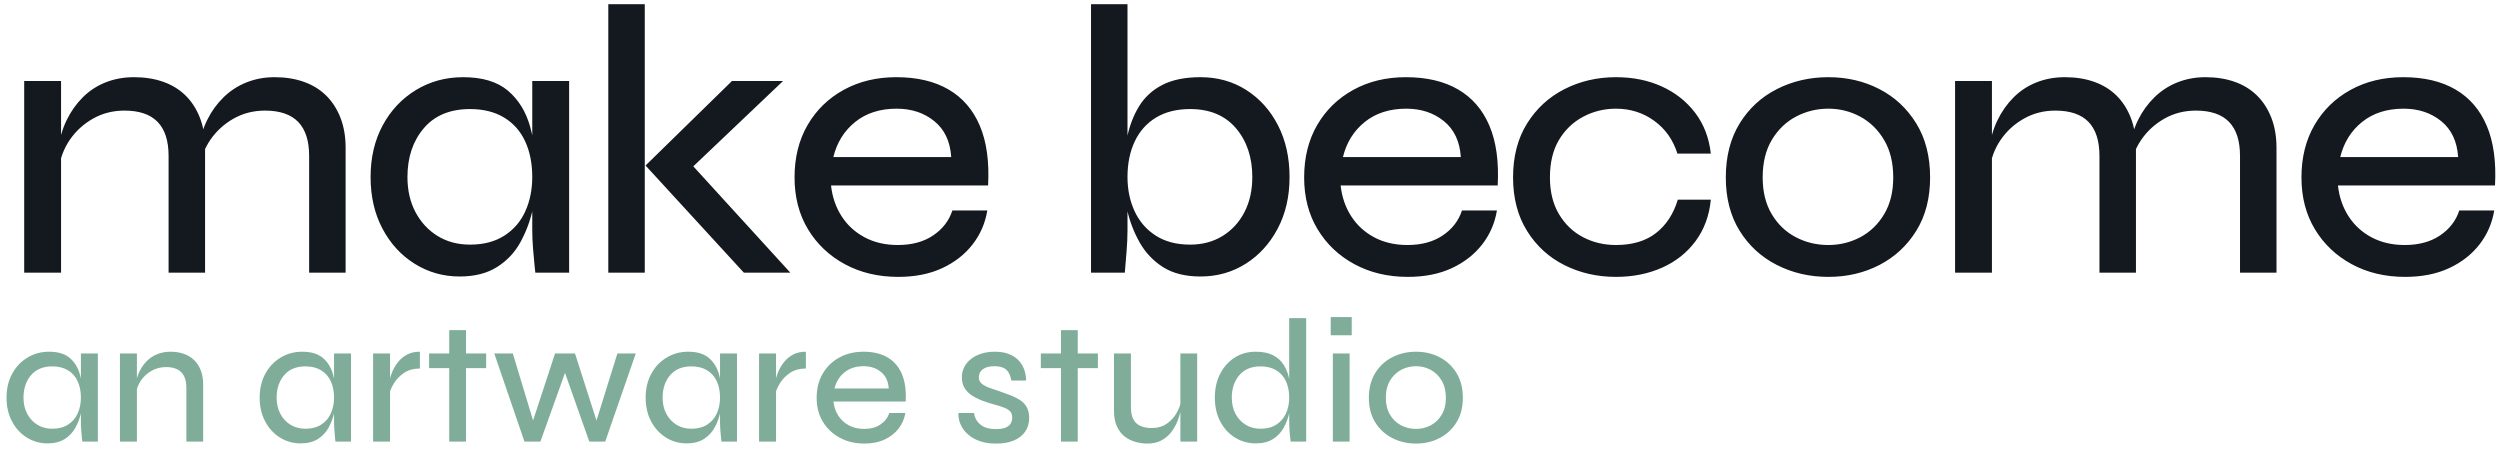
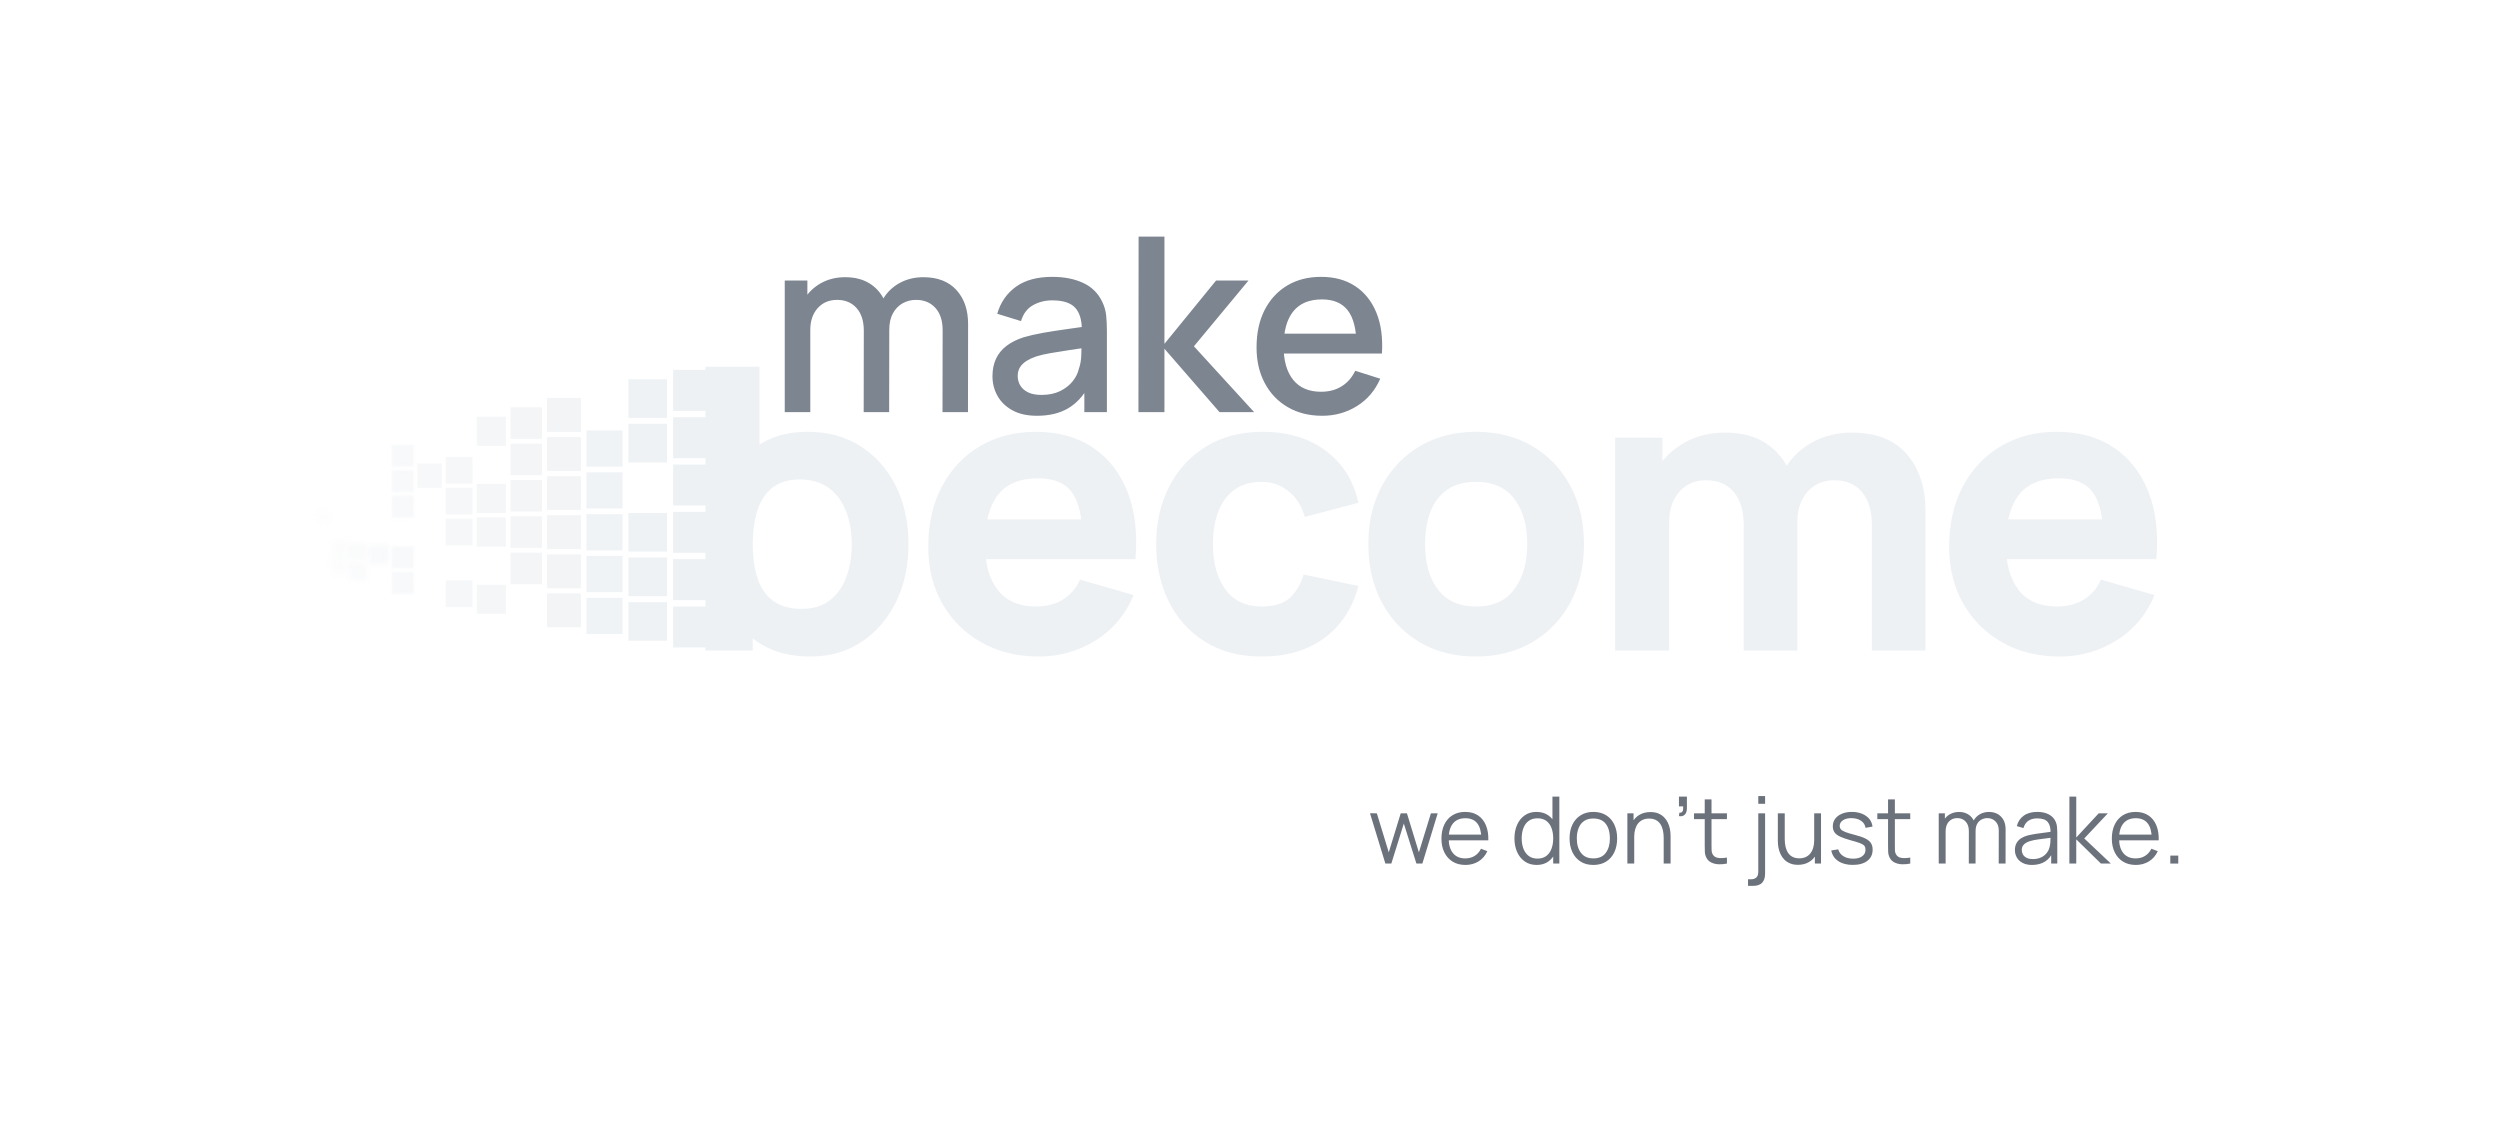
- <svg xmlns="http://www.w3.org/2000/svg" viewBox="0 190 6510 1170" role="img" aria-label="make become, an artware studio">
-   <path fill="#14181f" d="M63.0 401.0H159.0V900.0H63.0ZM349.0 391.0Q391.0 391.0 425.0 403.0Q459.0 415.0 483.0 438.5Q507.0 462.0 520.5 496.5Q534.0 531.0 534.0 575.0V900.0H439.0V596.0Q439.0 537.0 410.5 507.5Q382.0 478.0 324.0 478.0Q279.0 478.0 242.0 499.0Q205.0 520.0 181.5 554.5Q158.0 589.0 153.0 632.0L152.0 577.0Q157.0 537.0 173.5 503.0Q190.0 469.0 215.5 443.5Q241.0 418.0 275.0 404.5Q309.0 391.0 349.0 391.0ZM715.0 391.0Q757.0 391.0 791.0 403.0Q825.0 415.0 849.0 438.5Q873.0 462.0 886.5 496.5Q900.0 531.0 900.0 575.0V900.0H805.0V596.0Q805.0 537.0 776.5 507.5Q748.0 478.0 690.0 478.0Q645.0 478.0 608.0 499.0Q571.0 520.0 547.5 554.5Q524.0 589.0 519.0 632.0L518.0 576.0Q523.0 536.0 539.5 502.5Q556.0 469.0 582.0 443.5Q608.0 418.0 642.0 404.5Q676.0 391.0 715.0 391.0Z M1197.0 910.0Q1133.0 910.0 1080.0 877.0Q1027.0 844.0 996.0 785.5Q965.0 727.0 965.0 651.0Q965.0 575.0 996.5 516.5Q1028.0 458.0 1083.0 424.5Q1138.0 391.0 1206.0 391.0Q1281.0 391.0 1322.5 426.0Q1364.0 461.0 1380.5 520.0Q1397.0 579.0 1397.0 651.0Q1397.0 691.0 1387.0 736.0Q1377.0 781.0 1355.0 821.0Q1333.0 861.0 1294.0 885.5Q1255.0 910.0 1197.0 910.0ZM1224.0 827.0Q1277.0 827.0 1313.5 803.5Q1350.0 780.0 1368.0 740.0Q1386.0 700.0 1386.0 651.0Q1386.0 598.0 1367.5 558.0Q1349.0 518.0 1312.5 496.0Q1276.0 474.0 1224.0 474.0Q1146.0 474.0 1103.5 524.0Q1061.0 574.0 1061.0 651.0Q1061.0 703.0 1082.0 742.5Q1103.0 782.0 1139.5 804.5Q1176.0 827.0 1224.0 827.0ZM1386.0 401.0H1482.0V900.0H1394.0Q1394.0 900.0 1392.0 881.5Q1390.0 863.0 1388.0 837.0Q1386.0 811.0 1386.0 791.0Z M1584.0 201.0H1679.0V900.0H1584.0ZM2039.0 401.0 1775.0 652.0 1777.0 592.0 2058.0 900.0H1937.0L1681.0 621.0L1906.0 401.0Z M2480.0 738.0H2571.0Q2563.0 787.0 2533.0 826.0Q2503.0 865.0 2454.0 888.0Q2405.0 911.0 2339.0 911.0Q2261.0 911.0 2200.0 878.0Q2139.0 845.0 2104.0 787.0Q2069.0 729.0 2069.0 652.0Q2069.0 574.0 2103.0 515.5Q2137.0 457.0 2197.0 424.0Q2257.0 391.0 2334.0 391.0Q2415.0 391.0 2470.0 423.0Q2525.0 455.0 2551.5 517.5Q2578.0 580.0 2573.0 673.0H2164.0Q2169.0 718.0 2191.5 753.0Q2214.0 788.0 2251.5 808.0Q2289.0 828.0 2338.0 828.0Q2393.0 828.0 2430.0 803.0Q2467.0 778.0 2480.0 738.0ZM2335.0 473.0Q2270.0 473.0 2227.0 507.5Q2184.0 542.0 2170.0 599.0H2477.0Q2473.0 538.0 2433.0 505.5Q2393.0 473.0 2335.0 473.0Z M3126.0 910.0Q3067.0 910.0 3028.5 885.5Q2990.0 861.0 2967.5 821.0Q2945.0 781.0 2935.0 736.0Q2925.0 691.0 2925.0 651.0Q2925.0 597.0 2934.5 550.0Q2944.0 503.0 2966.0 467.0Q2988.0 431.0 3027.0 411.0Q3066.0 391.0 3126.0 391.0Q3193.0 391.0 3245.5 424.5Q3298.0 458.0 3328.0 516.5Q3358.0 575.0 3358.0 651.0Q3358.0 727.0 3327.0 785.5Q3296.0 844.0 3243.5 877.0Q3191.0 910.0 3126.0 910.0ZM3099.0 827.0Q3147.0 827.0 3183.5 804.5Q3220.0 782.0 3240.5 742.5Q3261.0 703.0 3261.0 651.0Q3261.0 574.0 3218.5 524.0Q3176.0 474.0 3099.0 474.0Q3047.0 474.0 3010.5 496.0Q2974.0 518.0 2955.0 558.0Q2936.0 598.0 2936.0 651.0Q2936.0 700.0 2954.5 740.0Q2973.0 780.0 3009.5 803.5Q3046.0 827.0 3099.0 827.0ZM2936.0 201.0V791.0Q2936.0 814.0 2933.5 846.0Q2931.0 878.0 2929.0 900.0H2841.0V201.0Z M3807.0 738.0H3898.0Q3890.0 787.0 3860.0 826.0Q3830.0 865.0 3781.0 888.0Q3732.0 911.0 3666.0 911.0Q3588.0 911.0 3527.0 878.0Q3466.0 845.0 3431.0 787.0Q3396.0 729.0 3396.0 652.0Q3396.0 574.0 3430.0 515.5Q3464.0 457.0 3524.0 424.0Q3584.0 391.0 3661.0 391.0Q3742.0 391.0 3797.0 423.0Q3852.0 455.0 3878.5 517.5Q3905.0 580.0 3900.0 673.0H3491.0Q3496.0 718.0 3518.5 753.0Q3541.0 788.0 3578.5 808.0Q3616.0 828.0 3665.0 828.0Q3720.0 828.0 3757.0 803.0Q3794.0 778.0 3807.0 738.0ZM3662.0 473.0Q3597.0 473.0 3554.0 507.5Q3511.0 542.0 3497.0 599.0H3804.0Q3800.0 538.0 3760.0 505.5Q3720.0 473.0 3662.0 473.0Z M4455.0 710.0Q4449.0 772.0 4415.5 817.5Q4382.0 863.0 4328.0 887.0Q4274.0 911.0 4208.0 911.0Q4135.0 911.0 4074.0 880.5Q4013.0 850.0 3976.5 791.5Q3940.0 733.0 3940.0 652.0Q3940.0 570.0 3976.5 511.5Q4013.0 453.0 4074.0 422.0Q4135.0 391.0 4208.0 391.0Q4274.0 391.0 4327.0 415.0Q4380.0 439.0 4414.0 483.5Q4448.0 528.0 4455.0 590.0H4368.0Q4351.0 536.0 4307.5 504.5Q4264.0 473.0 4208.0 473.0Q4162.0 473.0 4122.5 494.0Q4083.0 515.0 4059.5 554.5Q4036.0 594.0 4036.0 652.0Q4036.0 708.0 4059.5 747.5Q4083.0 787.0 4122.0 807.5Q4161.0 828.0 4208.0 828.0Q4272.0 828.0 4312.0 797.0Q4352.0 766.0 4369.0 710.0Z M4761.0 911.0Q4688.0 911.0 4627.0 880.0Q4566.0 849.0 4530.0 791.0Q4494.0 733.0 4494.0 652.0Q4494.0 570.0 4530.0 511.5Q4566.0 453.0 4627.0 422.0Q4688.0 391.0 4761.0 391.0Q4834.0 391.0 4894.0 422.0Q4954.0 453.0 4990.0 511.5Q5026.0 570.0 5026.0 652.0Q5026.0 733.0 4990.0 791.0Q4954.0 849.0 4894.0 880.0Q4834.0 911.0 4761.0 911.0ZM4761.0 828.0Q4806.0 828.0 4844.5 807.5Q4883.0 787.0 4906.5 747.5Q4930.0 708.0 4930.0 652.0Q4930.0 595.0 4906.5 555.0Q4883.0 515.0 4844.5 494.0Q4806.0 473.0 4761.0 473.0Q4716.0 473.0 4677.0 493.5Q4638.0 514.0 4614.0 554.0Q4590.0 594.0 4590.0 652.0Q4590.0 708.0 4613.5 747.5Q4637.0 787.0 4676.0 807.5Q4715.0 828.0 4761.0 828.0Z M5091.0 401.0H5187.0V900.0H5091.0ZM5377.0 391.0Q5419.0 391.0 5453.0 403.0Q5487.0 415.0 5511.0 438.5Q5535.0 462.0 5548.5 496.5Q5562.0 531.0 5562.0 575.0V900.0H5467.0V596.0Q5467.0 537.0 5438.5 507.5Q5410.0 478.0 5352.0 478.0Q5307.0 478.0 5270.0 499.0Q5233.0 520.0 5209.5 554.5Q5186.0 589.0 5181.0 632.0L5180.0 577.0Q5185.0 537.0 5201.5 503.0Q5218.0 469.0 5243.5 443.5Q5269.0 418.0 5303.0 404.5Q5337.0 391.0 5377.0 391.0ZM5743.0 391.0Q5785.0 391.0 5819.0 403.0Q5853.0 415.0 5877.0 438.5Q5901.0 462.0 5914.5 496.5Q5928.0 531.0 5928.0 575.0V900.0H5833.0V596.0Q5833.0 537.0 5804.5 507.5Q5776.0 478.0 5718.0 478.0Q5673.0 478.0 5636.0 499.0Q5599.0 520.0 5575.5 554.5Q5552.0 589.0 5547.0 632.0L5546.0 576.0Q5551.0 536.0 5567.5 502.5Q5584.0 469.0 5610.0 443.5Q5636.0 418.0 5670.0 404.5Q5704.0 391.0 5743.0 391.0Z M6404.0 738.0H6495.0Q6487.0 787.0 6457.0 826.0Q6427.0 865.0 6378.0 888.0Q6329.0 911.0 6263.0 911.0Q6185.0 911.0 6124.0 878.0Q6063.0 845.0 6028.0 787.0Q5993.0 729.0 5993.0 652.0Q5993.0 574.0 6027.0 515.5Q6061.0 457.0 6121.0 424.0Q6181.0 391.0 6258.0 391.0Q6339.0 391.0 6394.0 423.0Q6449.0 455.0 6475.5 517.5Q6502.0 580.0 6497.0 673.0H6088.0Q6093.0 718.0 6115.5 753.0Q6138.0 788.0 6175.5 808.0Q6213.0 828.0 6262.0 828.0Q6317.0 828.0 6354.0 803.0Q6391.0 778.0 6404.0 738.0ZM6259.0 473.0Q6194.0 473.0 6151.0 507.5Q6108.0 542.0 6094.0 599.0H6401.0Q6397.0 538.0 6357.0 505.5Q6317.0 473.0 6259.0 473.0Z" />
-   <path fill="#7fad9a" d="M123.74 1344.6Q94.3 1344.6 69.92 1329.42Q45.54 1314.24 31.28 1287.33Q17.02 1260.42 17.02 1225.46Q17.02 1190.5 31.51 1163.59Q46.0 1136.68 71.3 1121.27Q96.6 1105.86 127.88 1105.86Q162.38 1105.86 181.47 1121.96Q200.56 1138.06 208.15 1165.2Q215.74 1192.34 215.74 1225.46Q215.74 1243.86 211.14 1264.56Q206.54 1285.26 196.42 1303.66Q186.3 1322.06 168.36 1333.33Q150.42 1344.6 123.74 1344.6ZM136.16 1306.42Q160.54 1306.42 177.33 1295.61Q194.12 1284.8 202.4 1266.4Q210.68 1248.0 210.68 1225.46Q210.68 1201.08 202.17 1182.68Q193.66 1164.28 176.87 1154.16Q160.08 1144.04 136.16 1144.04Q100.28 1144.04 80.73 1167.04Q61.18 1190.04 61.18 1225.46Q61.18 1249.38 70.84 1267.55Q80.5 1285.72 97.29 1296.07Q114.08 1306.42 136.16 1306.42ZM210.68 1110.46H254.84V1340.0H214.36Q214.36 1340.0 213.44 1331.49Q212.52 1322.98 211.6 1311.02Q210.68 1299.06 210.68 1289.86Z M312.34 1110.46H356.5V1340.0H312.34ZM443.9 1105.86Q463.22 1105.86 478.86 1111.38Q494.5 1116.9 505.54 1127.71Q516.58 1138.52 522.79 1154.39Q529.0 1170.26 529.0 1190.5V1340.0H485.3V1200.16Q485.3 1173.02 472.19 1159.45Q459.08 1145.88 432.4 1145.88Q411.7 1145.88 394.68 1155.54Q377.66 1165.2 366.85 1181.07Q356.04 1196.94 353.74 1216.72L353.28 1191.42Q355.58 1173.02 363.17 1157.38Q370.76 1141.74 382.49 1130.01Q394.22 1118.28 409.86 1112.07Q425.5 1105.86 443.9 1105.86Z M782.92 1344.6Q753.48 1344.6 729.1 1329.42Q704.72 1314.24 690.46 1287.33Q676.2 1260.42 676.2 1225.46Q676.2 1190.5 690.69 1163.59Q705.18 1136.68 730.48 1121.27Q755.78 1105.86 787.06 1105.86Q821.56 1105.86 840.65 1121.96Q859.74 1138.06 867.33 1165.2Q874.92 1192.34 874.92 1225.46Q874.92 1243.86 870.32 1264.56Q865.72 1285.26 855.6 1303.66Q845.48 1322.06 827.54 1333.33Q809.6 1344.6 782.92 1344.6ZM795.34 1306.42Q819.72 1306.42 836.51 1295.61Q853.3 1284.8 861.58 1266.4Q869.86 1248.0 869.86 1225.46Q869.86 1201.08 861.35 1182.68Q852.84 1164.28 836.05 1154.16Q819.26 1144.04 795.34 1144.04Q759.46 1144.04 739.91 1167.04Q720.36 1190.04 720.36 1225.46Q720.36 1249.38 730.02 1267.55Q739.68 1285.72 756.47 1296.07Q773.26 1306.42 795.34 1306.42ZM869.86 1110.46H914.02V1340.0H873.54Q873.54 1340.0 872.62 1331.49Q871.7 1322.98 870.78 1311.02Q869.86 1299.06 869.86 1289.86Z M971.52 1110.46H1015.68V1340.0H971.52ZM1093.42 1149.56Q1069.5 1149.56 1052.71 1160.6Q1035.92 1171.64 1026.03 1187.74Q1016.14 1203.84 1012.92 1218.56L1012.46 1192.34Q1012.92 1187.74 1014.99 1177.85Q1017.06 1167.96 1022.58 1155.54Q1028.1 1143.12 1037.3 1131.85Q1046.5 1120.58 1060.3 1113.22Q1074.1 1105.86 1093.42 1105.86Z M1117.34 1110.46H1265.92V1148.64H1117.34ZM1169.78 1049.74H1213.48V1340.0H1169.78Z M1559.4 1304.12 1547.44 1303.66 1607.7 1110.46H1655.54L1575.96 1340.0H1534.56L1465.1 1143.58H1477.52L1407.14 1340.0H1365.74L1287.08 1110.46H1335.38L1393.8 1303.66L1381.84 1304.12L1445.32 1110.46H1497.3Z M1788.02 1344.6Q1758.58 1344.6 1734.2 1329.42Q1709.82 1314.24 1695.56 1287.33Q1681.3 1260.42 1681.3 1225.46Q1681.3 1190.5 1695.79 1163.59Q1710.28 1136.68 1735.58 1121.27Q1760.88 1105.86 1792.16 1105.86Q1826.66 1105.86 1845.75 1121.96Q1864.84 1138.06 1872.43 1165.2Q1880.02 1192.34 1880.02 1225.46Q1880.02 1243.86 1875.42 1264.56Q1870.82 1285.26 1860.7 1303.66Q1850.58 1322.06 1832.64 1333.33Q1814.7 1344.6 1788.02 1344.6ZM1800.44 1306.42Q1824.82 1306.42 1841.61 1295.61Q1858.4 1284.8 1866.68 1266.4Q1874.96 1248.0 1874.96 1225.46Q1874.96 1201.08 1866.45 1182.68Q1857.94 1164.28 1841.15 1154.16Q1824.36 1144.04 1800.44 1144.04Q1764.56 1144.04 1745.01 1167.04Q1725.46 1190.04 1725.46 1225.46Q1725.46 1249.38 1735.12 1267.55Q1744.78 1285.72 1761.57 1296.07Q1778.36 1306.42 1800.44 1306.42ZM1874.96 1110.46H1919.12V1340.0H1878.64Q1878.64 1340.0 1877.72 1331.49Q1876.8 1322.98 1875.88 1311.02Q1874.96 1299.06 1874.96 1289.86Z M1976.62 1110.46H2020.78V1340.0H1976.62ZM2098.52 1149.56Q2074.6 1149.56 2057.81 1160.6Q2041.02 1171.64 2031.13 1187.74Q2021.24 1203.84 2018.02 1218.56L2017.56 1192.34Q2018.02 1187.74 2020.09 1177.85Q2022.16 1167.96 2027.68 1155.54Q2033.2 1143.12 2042.4 1131.85Q2051.6 1120.58 2065.4 1113.22Q2079.2 1105.86 2098.52 1105.86Z M2315.64 1265.48H2357.5Q2353.82 1288.02 2340.02 1305.96Q2326.22 1323.9 2303.68 1334.48Q2281.14 1345.06 2250.78 1345.06Q2214.9 1345.06 2186.84 1329.88Q2158.78 1314.7 2142.68 1288.02Q2126.58 1261.34 2126.58 1225.92Q2126.58 1190.04 2142.22 1163.13Q2157.86 1136.22 2185.46 1121.04Q2213.06 1105.86 2248.48 1105.86Q2285.74 1105.86 2311.04 1120.58Q2336.34 1135.3 2348.53 1164.05Q2360.72 1192.8 2358.42 1235.58H2170.28Q2172.58 1256.28 2182.93 1272.38Q2193.28 1288.48 2210.53 1297.68Q2227.78 1306.88 2250.32 1306.88Q2275.62 1306.88 2292.64 1295.38Q2309.66 1283.88 2315.64 1265.48ZM2248.94 1143.58Q2219.04 1143.58 2199.26 1159.45Q2179.48 1175.32 2173.04 1201.54H2314.26Q2312.42 1173.48 2294.02 1158.53Q2275.62 1143.58 2248.94 1143.58Z M2495.96 1265.48H2536.44Q2538.74 1283.88 2553.0 1295.61Q2567.26 1307.34 2593.02 1307.34Q2609.58 1307.34 2618.78 1303.43Q2627.98 1299.52 2631.89 1292.62Q2635.8 1285.72 2635.8 1277.44Q2635.8 1266.86 2630.28 1261.11Q2624.76 1255.36 2614.64 1251.45Q2604.52 1247.54 2590.72 1243.86Q2575.54 1239.72 2560.36 1234.2Q2545.18 1228.68 2532.53 1220.86Q2519.88 1213.04 2512.29 1201.31Q2504.7 1189.58 2504.7 1172.56Q2504.7 1158.3 2510.91 1145.88Q2517.12 1133.46 2528.85 1124.49Q2540.58 1115.52 2556.22 1110.69Q2571.86 1105.86 2590.72 1105.86Q2616.94 1105.86 2634.88 1115.29Q2652.82 1124.72 2662.25 1141.74Q2671.68 1158.76 2672.14 1180.84H2633.5Q2630.28 1161.52 2620.16 1152.55Q2610.04 1143.58 2589.8 1143.58Q2570.02 1143.58 2559.44 1151.4Q2548.86 1159.22 2548.86 1172.56Q2548.86 1182.68 2556.22 1188.89Q2563.58 1195.1 2576.0 1199.7Q2588.42 1204.3 2604.06 1209.36Q2618.78 1214.42 2632.35 1219.71Q2645.92 1225.0 2656.73 1232.13Q2667.54 1239.26 2673.75 1250.53Q2679.96 1261.8 2679.96 1278.36Q2679.96 1298.6 2669.84 1313.55Q2659.72 1328.5 2640.63 1336.78Q2621.54 1345.06 2594.4 1345.06Q2569.56 1345.06 2552.31 1339.08Q2535.06 1333.1 2523.33 1323.44Q2511.6 1313.78 2505.39 1302.97Q2499.18 1292.16 2497.11 1282.04Q2495.04 1271.92 2495.96 1265.48Z M2710.32 1110.46H2858.9V1148.64H2710.32ZM2762.76 1049.74H2806.46V1340.0H2762.76Z M3117.42 1340.0H3073.72V1110.46H3117.42ZM3076.02 1231.9 3076.48 1245.7Q3076.02 1251.68 3073.49 1263.41Q3070.96 1275.14 3065.21 1288.94Q3059.46 1302.74 3049.57 1315.62Q3039.68 1328.5 3024.5 1336.78Q3009.32 1345.06 2987.7 1345.06Q2972.98 1345.06 2957.57 1340.92Q2942.16 1336.78 2929.28 1327.12Q2916.4 1317.46 2908.58 1300.67Q2900.76 1283.88 2900.76 1258.58V1110.46H2944.92V1249.38Q2944.92 1270.54 2951.59 1282.5Q2958.26 1294.46 2970.68 1299.52Q2983.1 1304.58 2998.74 1304.58Q3022.66 1304.58 3038.99 1292.85Q3055.32 1281.12 3064.52 1264.33Q3073.72 1247.54 3076.02 1231.9Z M3270.14 1344.6Q3240.24 1344.6 3215.86 1329.42Q3191.48 1314.24 3177.45 1287.33Q3163.42 1260.42 3163.42 1225.46Q3163.42 1190.5 3177.22 1163.59Q3191.02 1136.68 3214.94 1121.27Q3238.86 1105.86 3270.14 1105.86Q3297.28 1105.86 3315.22 1115.06Q3333.16 1124.26 3343.28 1140.82Q3353.4 1157.38 3357.77 1179.0Q3362.14 1200.62 3362.14 1225.46Q3362.14 1243.86 3357.54 1264.56Q3352.94 1285.26 3342.82 1303.66Q3332.7 1322.06 3314.76 1333.33Q3296.82 1344.6 3270.14 1344.6ZM3282.56 1306.42Q3306.94 1306.42 3323.73 1295.61Q3340.52 1284.8 3348.8 1266.4Q3357.08 1248.0 3357.08 1225.46Q3357.08 1201.08 3348.57 1182.68Q3340.06 1164.28 3323.27 1154.16Q3306.48 1144.04 3282.56 1144.04Q3246.68 1144.04 3227.13 1167.04Q3207.58 1190.04 3207.58 1225.46Q3207.58 1249.38 3217.24 1267.55Q3226.9 1285.72 3243.69 1296.07Q3260.48 1306.42 3282.56 1306.42ZM3357.08 1018.46H3401.24V1340.0H3360.76Q3359.38 1329.88 3358.23 1315.16Q3357.08 1300.44 3357.08 1289.86Z M3519.92 1015.7V1063.08H3465.18V1015.7ZM3470.7 1110.46H3514.4V1340.0H3470.7Z M3687.36 1345.06Q3653.78 1345.06 3625.72 1330.8Q3597.66 1316.54 3581.1 1289.86Q3564.54 1263.18 3564.54 1225.92Q3564.54 1188.2 3581.1 1161.29Q3597.66 1134.38 3625.72 1120.12Q3653.78 1105.86 3687.36 1105.86Q3720.94 1105.86 3748.54 1120.12Q3776.14 1134.38 3792.7 1161.29Q3809.26 1188.2 3809.26 1225.92Q3809.26 1263.18 3792.7 1289.86Q3776.14 1316.54 3748.54 1330.8Q3720.94 1345.06 3687.36 1345.06ZM3687.36 1306.88Q3708.06 1306.88 3725.77 1297.45Q3743.48 1288.02 3754.29 1269.85Q3765.1 1251.68 3765.1 1225.92Q3765.1 1199.7 3754.29 1181.3Q3743.48 1162.9 3725.77 1153.24Q3708.06 1143.58 3687.36 1143.58Q3666.66 1143.58 3648.72 1153.01Q3630.78 1162.44 3619.74 1180.84Q3608.7 1199.24 3608.7 1225.92Q3608.7 1251.68 3619.51 1269.85Q3630.32 1288.02 3648.26 1297.45Q3666.2 1306.88 3687.36 1306.88Z" />
+ <svg xmlns="http://www.w3.org/2000/svg" viewBox="-54 -69 634 288.1" width="634" height="288.1" role="img" aria-label="make become">
+   <defs>
+     <filter id="ltptkxud7" x="-50%" y="-50%" width="200%" height="200%">
+       <feGaussianBlur stdDeviation="0.18" />
+     </filter>
+     <filter id="ltptkxud8" x="-50%" y="-50%" width="200%" height="200%">
+       <feGaussianBlur stdDeviation="0.36" />
+     </filter>
+     <filter id="ltptkxud9" x="-50%" y="-50%" width="200%" height="200%">
+       <feGaussianBlur stdDeviation="0.54" />
+     </filter>
+     <filter id="ltptkxud10" x="-50%" y="-50%" width="200%" height="200%">
+       <feGaussianBlur stdDeviation="0.72" />
+     </filter>
+     <filter id="ltptkxud11" x="-50%" y="-50%" width="200%" height="200%">
+       <feGaussianBlur stdDeviation="0.90" />
+     </filter>
+     <filter id="ltptkxud12" x="-50%" y="-50%" width="200%" height="200%">
+       <feGaussianBlur stdDeviation="1.08" />
+     </filter>
+     <filter id="ltptkxud13" x="-50%" y="-50%" width="200%" height="200%">
+       <feGaussianBlur stdDeviation="1.26" />
+     </filter>
+   </defs>
+   <g fill="#EEF1F4">
+     <g opacity="1.00">
+       <rect x="116.70" y="24.80" width="10.40" height="10.40" />
+       <rect x="116.70" y="36.80" width="10.40" height="10.40" />
+       <rect x="116.70" y="48.80" width="10.40" height="10.40" />
+       <rect x="116.70" y="60.80" width="10.40" height="10.40" />
+       <rect x="116.70" y="72.80" width="10.40" height="10.40" />
+       <rect x="116.70" y="84.80" width="10.40" height="10.40" />
+     </g>
+     <g opacity="0.93">
+       <rect x="105.35" y="27.18" width="9.80" height="9.80" />
+       <rect x="105.35" y="38.48" width="9.80" height="9.80" />
+       <rect x="105.35" y="61.09" width="9.80" height="9.80" />
+       <rect x="105.35" y="72.39" width="9.80" height="9.80" />
+       <rect x="105.35" y="83.70" width="9.80" height="9.80" />
+     </g>
+     <g opacity="0.86">
+       <rect x="94.70" y="40.16" width="9.19" height="9.19" />
+       <rect x="94.70" y="50.77" width="9.19" height="9.19" />
+       <rect x="94.70" y="61.38" width="9.19" height="9.19" />
+       <rect x="94.70" y="71.98" width="9.19" height="9.19" />
+       <rect x="94.70" y="82.59" width="9.19" height="9.19" />
+     </g>
+     <g opacity="0.79">
+       <rect x="84.74" y="31.93" width="8.59" height="8.59" />
+       <rect x="84.74" y="41.84" width="8.59" height="8.59" />
+       <rect x="84.74" y="51.75" width="8.59" height="8.59" />
+       <rect x="84.74" y="61.66" width="8.59" height="8.59" />
+       <rect x="84.74" y="71.58" width="8.59" height="8.59" />
+       <rect x="84.74" y="81.49" width="8.59" height="8.59" />
+     </g>
+     <g opacity="0.72">
+       <rect x="75.47" y="34.30" width="7.99" height="7.99" />
+       <rect x="75.47" y="43.52" width="7.99" height="7.99" />
+       <rect x="75.47" y="52.73" width="7.99" height="7.99" />
+       <rect x="75.47" y="61.95" width="7.99" height="7.99" />
+       <rect x="75.47" y="71.17" width="7.99" height="7.99" />
+     </g>
+     <g opacity="0.65">
+       <rect x="66.91" y="36.68" width="7.38" height="7.38" />
+       <rect x="66.91" y="53.72" width="7.38" height="7.38" />
+       <rect x="66.91" y="62.24" width="7.38" height="7.38" />
+       <rect x="66.91" y="79.28" width="7.38" height="7.38" />
+     </g>
+     <g opacity="0.58">
+       <rect x="59.04" y="46.88" width="6.78" height="6.78" />
+       <rect x="59.04" y="54.70" width="6.78" height="6.78" />
+       <rect x="59.04" y="62.53" width="6.78" height="6.78" />
+       <rect x="59.04" y="78.17" width="6.78" height="6.78" />
+     </g>
+     <g opacity="0.51" filter="url(#ltptkxud7)">
+       <rect x="51.86" y="48.56" width="6.18" height="6.18" />
+     </g>
+     <g opacity="0.44" filter="url(#ltptkxud8)">
+       <rect x="45.38" y="43.81" width="5.57" height="5.57" />
+       <rect x="45.38" y="50.24" width="5.57" height="5.57" />
+       <rect x="45.38" y="56.67" width="5.57" height="5.57" />
+       <rect x="45.38" y="69.53" width="5.57" height="5.57" />
+       <rect x="45.38" y="75.97" width="5.57" height="5.57" />
+     </g>
+     <g opacity="0.37" filter="url(#ltptkxud9)">
+       <rect x="39.60" y="69.13" width="4.97" height="4.97" />
+     </g>
+     <g opacity="0.30" filter="url(#ltptkxud10)">
+       <rect x="34.52" y="68.72" width="4.37" height="4.37" />
+       <rect x="34.52" y="73.76" width="4.37" height="4.37" />
+     </g>
+     <g opacity="0.23" filter="url(#ltptkxud11)">
+       <rect x="30.13" y="68.31" width="3.76" height="3.76" />
+       <rect x="30.13" y="72.65" width="3.76" height="3.76" />
+     </g>
+     <g opacity="0.16" filter="url(#ltptkxud12)">
+       <rect x="26.43" y="60.60" width="3.16" height="3.16" />
+     </g>
+     <g opacity="0.10" filter="url(#ltptkxud13)" />
+     <path d="M151.50 97.50L151.50 97.50Q143.45 97.50 138.05 93.75Q132.65 90 129.93 83.55Q127.20 77.10 127.20 69L127.20 69Q127.20 60.90 129.90 54.45Q132.60 48 137.85 44.25Q143.10 40.50 150.80 40.50L150.80 40.50Q158.55 40.50 164.30 44.20Q170.05 47.90 173.22 54.32Q176.40 60.75 176.40 69L176.40 69Q176.40 77.10 173.28 83.55Q170.15 90 164.55 93.75Q158.95 97.50 151.50 97.50ZM136.90 96L124.90 96L124.90 24L138.60 24L138.60 59L136.90 59L136.90 96ZM149.30 85.40L149.30 85.40Q153.70 85.40 156.50 83.20Q159.30 81 160.65 77.28Q162 73.55 162 69L162 69Q162 64.50 160.60 60.77Q159.20 57.05 156.28 54.82Q153.35 52.60 148.80 52.60L148.80 52.60Q144.55 52.60 141.93 54.65Q139.30 56.70 138.10 60.40Q136.90 64.10 136.90 69L136.90 69Q136.90 73.90 138.10 77.60Q139.30 81.30 142.03 83.35Q144.75 85.40 149.30 85.40ZM209.50 97.50L209.50 97.50Q201.20 97.50 194.88 93.92Q188.55 90.35 184.97 84.08Q181.40 77.80 181.40 69.70L181.40 69.70Q181.40 60.85 184.90 54.30Q188.40 47.75 194.55 44.13Q200.70 40.50 208.70 40.50L208.70 40.50Q217.20 40.50 223.15 44.50Q229.10 48.50 231.95 55.75Q234.80 63 233.95 72.80L233.95 72.80L220.50 72.80L220.50 67.80Q220.50 59.55 217.88 55.92Q215.25 52.30 209.30 52.30L209.30 52.30Q202.35 52.30 199.08 56.52Q195.80 60.75 195.80 69L195.80 69Q195.80 76.55 199.08 80.67Q202.35 84.80 208.70 84.80L208.70 84.80Q212.70 84.80 215.55 83.05Q218.40 81.30 219.90 78L219.90 78L233.50 81.90Q230.45 89.30 223.88 93.40Q217.30 97.50 209.50 97.50ZM227.40 72.80L191.60 72.80L191.60 62.70L227.40 62.70L227.40 72.80ZM266 97.50L266 97.50Q257.60 97.50 251.60 93.75Q245.60 90 242.40 83.55Q239.20 77.10 239.20 69L239.20 69Q239.20 60.80 242.53 54.35Q245.85 47.90 251.90 44.20Q257.95 40.50 266.20 40.50L266.20 40.50Q275.75 40.50 282.23 45.32Q288.70 50.15 290.50 58.50L290.50 58.50L276.90 62.10Q275.70 57.90 272.73 55.55Q269.75 53.20 266 53.20L266 53.20Q261.70 53.20 258.95 55.27Q256.20 57.35 254.90 60.92Q253.60 64.50 253.60 69L253.60 69Q253.60 76.05 256.73 80.42Q259.85 84.80 266 84.80L266 84.80Q270.60 84.80 273 82.70Q275.40 80.60 276.60 76.70L276.60 76.70L290.50 79.60Q288.20 88.20 281.80 92.85Q275.40 97.50 266 97.50ZM320.30 97.50L320.30 97.50Q312.15 97.50 306 93.85Q299.85 90.20 296.43 83.78Q293 77.35 293 69L293 69Q293 60.55 296.50 54.13Q300 47.70 306.15 44.10Q312.30 40.50 320.30 40.50L320.30 40.50Q328.45 40.50 334.63 44.15Q340.80 47.80 344.25 54.22Q347.70 60.65 347.70 69L347.70 69Q347.70 77.40 344.23 83.83Q340.75 90.25 334.57 93.88Q328.40 97.50 320.30 97.50ZM320.30 84.80L320.30 84.80Q326.85 84.80 330.07 80.38Q333.30 75.95 333.30 69L333.30 69Q333.30 61.80 330.02 57.50Q326.75 53.20 320.30 53.20L320.30 53.20Q315.85 53.20 313 55.20Q310.15 57.20 308.77 60.75Q307.40 64.30 307.40 69L307.40 69Q307.40 76.25 310.68 80.53Q313.95 84.80 320.30 84.80ZM434.30 96L420.70 96L420.70 64.10Q420.70 58.75 418.18 55.77Q415.65 52.80 411.20 52.80L411.20 52.80Q408.35 52.80 406.25 54.13Q404.15 55.45 402.98 57.82Q401.80 60.20 401.80 63.30L401.80 63.30L396.10 59.50Q396.10 53.95 398.73 49.70Q401.35 45.45 405.77 43.07Q410.20 40.70 415.60 40.70L415.60 40.70Q424.85 40.70 429.57 46.17Q434.30 51.65 434.30 60.50L434.30 60.50L434.30 96ZM369.30 96L355.60 96L355.60 42L367.60 42L367.60 59.90L369.30 59.90L369.30 96ZM401.80 96L388.20 96L388.20 64.10Q388.20 58.75 385.68 55.77Q383.15 52.80 378.70 52.80L378.70 52.80Q374.45 52.80 371.88 55.72Q369.30 58.65 369.30 63.30L369.30 63.30L363.60 59.30Q363.60 54 366.25 49.80Q368.90 45.60 373.38 43.15Q377.85 40.70 383.40 40.70L383.40 40.70Q389.75 40.70 393.82 43.40Q397.90 46.10 399.85 50.60Q401.80 55.10 401.80 60.50L401.80 60.50L401.80 96ZM468.40 97.50L468.40 97.50Q460.10 97.50 453.78 93.92Q447.45 90.35 443.88 84.08Q440.30 77.80 440.30 69.70L440.30 69.70Q440.30 60.85 443.80 54.30Q447.30 47.75 453.45 44.13Q459.60 40.50 467.60 40.50L467.60 40.50Q476.10 40.50 482.05 44.50Q488 48.50 490.85 55.75Q493.70 63 492.85 72.80L492.85 72.80L479.40 72.80L479.40 67.80Q479.40 59.55 476.78 55.92Q474.15 52.30 468.20 52.30L468.20 52.30Q461.25 52.30 457.98 56.52Q454.70 60.75 454.70 69L454.70 69Q454.70 76.55 457.98 80.67Q461.25 84.80 467.60 84.80L467.60 84.80Q471.60 84.80 474.45 83.05Q477.30 81.30 478.80 78L478.80 78L492.40 81.90Q489.35 89.30 482.78 93.40Q476.20 97.50 468.40 97.50ZM486.30 72.80L450.50 72.80L450.50 62.70L486.30 62.70L486.30 72.80Z" />
+   </g>
+   <path d="M191.48 35.51L185.02 35.51L185.05 14.71Q185.05 11.10 183.20 9.07Q181.35 7.05 178.32 7.05L178.32 7.05Q176.46 7.05 174.93 7.90Q173.40 8.75 172.46 10.43Q171.52 12.12 171.52 14.65L171.52 14.65L168.40 13.07Q168.34 9.55 169.90 6.89Q171.46 4.24 174.15 2.77Q176.83 1.30 180.17 1.30L180.17 1.30Q185.58 1.30 188.55 4.55Q191.51 7.79 191.51 13.17L191.51 13.17L191.48 35.51ZM151.49 35.51L145.01 35.51L145.01 2.14L150.75 2.14L150.75 11.78L151.49 11.78L151.49 35.51ZM171.49 35.51L165.03 35.51L165.06 14.84Q165.06 11.19 163.22 9.12Q161.38 7.05 158.29 7.05L158.29 7.05Q155.23 7.05 153.36 9.15Q151.49 11.25 151.49 14.65L151.49 14.65L148.40 12.67Q148.40 9.40 149.98 6.83Q151.56 4.27 154.25 2.78Q156.93 1.30 160.33 1.30L160.33 1.30Q163.89 1.30 166.39 2.80Q168.89 4.30 170.21 6.99Q171.52 9.68 171.52 13.23L171.52 13.23L171.49 35.51ZM208.97 36.44L208.97 36.44Q205.27 36.44 202.76 35.06Q200.26 33.69 198.98 31.42Q197.69 29.14 197.69 26.42L197.69 26.42Q197.69 23.89 198.59 21.97Q199.49 20.06 201.25 18.71Q203.01 17.37 205.57 16.54L205.57 16.54Q207.80 15.89 210.61 15.39Q213.42 14.90 216.53 14.47Q219.63 14.03 222.69 13.60L222.69 13.60L220.35 14.90Q220.41 10.97 218.69 9.07Q216.98 7.17 212.81 7.17L212.81 7.17Q210.18 7.17 207.98 8.39Q205.79 9.61 204.93 12.43L204.93 12.43L198.90 10.57Q200.14 6.28 203.61 3.74Q207.09 1.21 212.87 1.21L212.87 1.21Q217.35 1.21 220.67 2.74Q223.99 4.27 225.54 7.57L225.54 7.57Q226.34 9.21 226.53 11.04Q226.71 12.86 226.71 14.96L226.71 14.96L226.71 35.51L220.99 35.51L220.99 27.88L222.11 28.87Q220.04 32.70 216.84 34.57Q213.64 36.44 208.97 36.44ZM210.12 31.15L210.12 31.15Q212.87 31.15 214.84 30.18Q216.82 29.21 218.03 27.69Q219.23 26.18 219.60 24.54L219.60 24.54Q220.13 23.06 220.21 21.20Q220.28 19.35 220.28 18.24L220.28 18.24L222.38 19.01Q219.33 19.47 216.82 19.84Q214.32 20.21 212.30 20.57Q210.27 20.92 208.70 21.42L208.70 21.42Q207.37 21.88 206.33 22.53Q205.30 23.18 204.69 24.11Q204.09 25.03 204.09 26.36L204.09 26.36Q204.09 27.66 204.74 28.76Q205.39 29.85 206.72 30.50Q208.05 31.15 210.12 31.15ZM241.30 35.51L234.71 35.51L234.75-8.99L241.30-8.99L241.30 18.20L254.40 2.14L262.62 2.14L248.78 18.82L264.04 35.51L255.27 35.51L241.30 19.44L241.30 35.51ZM281.32 36.44L281.32 36.44Q276.34 36.44 272.59 34.26Q268.83 32.08 266.75 28.17Q264.66 24.26 264.66 19.10L264.66 19.10Q264.66 13.63 266.71 9.61Q268.77 5.60 272.45 3.40Q276.12 1.21 281.01 1.21L281.01 1.21Q286.11 1.21 289.69 3.57Q293.27 5.94 295.05 10.29Q296.83 14.65 296.46 20.65L296.46 20.65L290.00 20.65L290.00 18.30Q289.94 12.49 287.79 9.71Q285.64 6.93 281.25 6.93L281.25 6.93Q276.40 6.93 273.96 9.98Q271.52 13.04 271.52 18.82L271.52 18.82Q271.52 24.32 273.96 27.34Q276.40 30.35 281.01 30.35L281.01 30.35Q284.04 30.35 286.24 28.97Q288.45 27.60 289.69 25.03L289.69 25.03L296.03 27.04Q294.08 31.52 290.12 33.98Q286.17 36.44 281.32 36.44ZM293.24 20.65L269.42 20.65L269.42 15.61L293.24 15.61L293.24 20.65Z" fill="#7D8590" />
+   <path d="M298.84 150L297.33 150L293.43 137.24L295.17 137.26L298.19 147.16L301.22 137.26L302.80 137.26L305.83 147.16L308.88 137.26L310.60 137.26L306.71 150L305.20 150L302.01 139.85L298.84 150ZM317.65 150.35L317.65 150.35Q315.78 150.35 314.42 149.53Q313.06 148.70 312.30 147.20Q311.55 145.70 311.55 143.69L311.55 143.69Q311.55 141.60 312.29 140.08Q313.03 138.55 314.38 137.73Q315.73 136.90 317.58 136.90L317.58 136.90Q319.46 136.90 320.80 137.77Q322.13 138.64 322.81 140.25Q323.50 141.87 323.44 144.11L323.44 144.11L321.67 144.11L321.67 143.50Q321.62 141.02 320.60 139.76Q319.58 138.50 317.62 138.50L317.62 138.50Q315.57 138.50 314.48 139.83Q313.39 141.16 313.39 143.63L313.39 143.63Q313.39 146.04 314.48 147.36Q315.57 148.69 317.58 148.69L317.58 148.69Q318.94 148.69 319.96 148.06Q320.99 147.43 321.58 146.24L321.58 146.24L323.19 146.86Q322.44 148.53 320.97 149.44Q319.50 150.35 317.65 150.35ZM322.51 144.11L312.77 144.11L312.77 142.66L322.51 142.66L322.51 144.11ZM335.71 150.35L335.71 150.35Q333.93 150.35 332.67 149.46Q331.40 148.57 330.73 147.05Q330.06 145.53 330.06 143.62L330.06 143.62Q330.06 141.72 330.73 140.19Q331.39 138.67 332.64 137.79Q333.89 136.90 335.64 136.90L335.64 136.90Q337.43 136.90 338.66 137.78Q339.89 138.65 340.52 140.16Q341.15 141.68 341.15 143.62L341.15 143.62Q341.15 145.52 340.53 147.04Q339.90 148.57 338.69 149.46Q337.47 150.35 335.71 150.35ZM335.89 148.74L335.89 148.74Q337.25 148.74 338.13 148.08Q339.02 147.42 339.45 146.25Q339.89 145.09 339.89 143.62L339.89 143.62Q339.89 142.12 339.45 140.97Q339.02 139.82 338.14 139.17Q337.26 138.52 335.92 138.52L335.92 138.52Q334.56 138.52 333.66 139.19Q332.76 139.86 332.33 141.02Q331.90 142.18 331.90 143.62L331.90 143.62Q331.90 145.07 332.34 146.23Q332.79 147.39 333.67 148.06Q334.56 148.74 335.89 148.74ZM341.45 150L339.89 150L339.89 140.41L339.70 140.41L339.70 133.01L341.45 133.01L341.45 150ZM350.07 150.35L350.07 150.35Q348.17 150.35 346.83 149.49Q345.48 148.63 344.76 147.11Q344.04 145.59 344.04 143.62L344.04 143.62Q344.04 141.61 344.77 140.10Q345.51 138.59 346.86 137.75Q348.21 136.90 350.07 136.90L350.07 136.90Q351.98 136.90 353.34 137.76Q354.69 138.61 355.40 140.13Q356.11 141.65 356.11 143.62L356.11 143.62Q356.11 145.62 355.39 147.14Q354.67 148.65 353.32 149.50Q351.96 150.35 350.07 150.35ZM350.07 148.69L350.07 148.69Q352.20 148.69 353.23 147.28Q354.27 145.87 354.27 143.62L354.27 143.62Q354.27 141.30 353.23 139.93Q352.18 138.57 350.07 138.57L350.07 138.57Q348.64 138.57 347.72 139.21Q346.79 139.85 346.34 140.99Q345.88 142.13 345.88 143.62L345.88 143.62Q345.88 145.92 346.95 147.30Q348.01 148.69 350.07 148.69ZM369.66 150L367.91 150L367.91 143.50Q367.91 142.44 367.71 141.55Q367.51 140.65 367.07 139.99Q366.63 139.32 365.93 138.96Q365.22 138.59 364.22 138.59L364.22 138.59Q363.30 138.59 362.60 138.91Q361.90 139.23 361.42 139.82Q360.94 140.42 360.69 141.27Q360.44 142.12 360.44 143.20L360.44 143.20L359.22 142.93Q359.22 140.97 359.90 139.64Q360.59 138.31 361.79 137.62Q362.99 136.94 364.55 136.94L364.55 136.94Q365.70 136.94 366.55 137.29Q367.41 137.65 368.00 138.25Q368.60 138.85 368.96 139.62Q369.33 140.39 369.50 141.26Q369.66 142.13 369.66 142.99L369.66 142.99L369.66 150ZM360.44 150L358.70 150L358.70 137.26L360.27 137.26L360.27 140.39L360.44 140.39L360.44 150ZM371.78 137.96L371.78 137.96L371.89 137.10Q372.36 137.14 372.58 136.91Q372.79 136.69 372.83 136.31Q372.88 135.93 372.86 135.50L372.86 135.50L371.78 135.50L371.78 133.01L373.80 133.01L373.80 135.97Q373.80 137.06 373.25 137.60Q372.70 138.14 371.78 137.96ZM383.95 148.48L383.95 150Q382.88 150.22 381.83 150.18Q380.79 150.13 379.97 149.73Q379.15 149.33 378.72 148.48L378.72 148.48Q378.38 147.77 378.35 147.04Q378.32 146.32 378.32 145.39L378.32 145.39L378.32 133.72L380.04 133.72L380.04 145.32Q380.04 146.12 380.06 146.65Q380.08 147.19 380.30 147.60L380.30 147.60Q380.73 148.40 381.66 148.55Q382.58 148.70 383.95 148.48L383.95 148.48ZM383.95 138.74L375.60 138.74L375.60 137.26L383.95 137.26L383.95 138.74ZM390.53 155.66L389.30 155.66L389.30 153.99L390.02 153.99Q390.88 153.99 391.39 153.55Q391.90 153.10 391.90 152.06L391.90 152.06L391.90 137.26L393.63 137.26L393.63 152.50Q393.63 154.09 392.87 154.88Q392.10 155.66 390.53 155.66L390.53 155.66ZM393.63 134.84L391.90 134.84L391.90 132.89L393.63 132.89L393.63 134.84ZM401.97 150.32L401.97 150.32Q400.82 150.32 399.97 149.96Q399.11 149.61 398.52 149.01Q397.92 148.41 397.56 147.63Q397.19 146.86 397.02 145.99Q396.86 145.13 396.86 144.27L396.86 144.27L396.86 137.26L398.61 137.26L398.61 143.76Q398.61 144.81 398.81 145.70Q399.01 146.60 399.45 147.27Q399.89 147.94 400.59 148.30Q401.30 148.67 402.30 148.67L402.30 148.67Q403.22 148.67 403.92 148.35Q404.62 148.03 405.10 147.43Q405.58 146.84 405.83 145.98Q406.08 145.13 406.08 144.05L406.08 144.05L407.30 144.32Q407.30 146.28 406.62 147.62Q405.93 148.95 404.73 149.63Q403.53 150.32 401.97 150.32ZM407.81 150L406.25 150L406.25 146.86L406.08 146.86L406.08 137.26L407.81 137.26L407.81 150ZM415.87 150.34L415.87 150.34Q413.63 150.34 412.18 149.37Q410.74 148.41 410.41 146.68L410.41 146.68L412.18 146.39Q412.46 147.47 413.47 148.12Q414.48 148.76 415.96 148.76L415.96 148.76Q417.42 148.76 418.25 148.15Q419.09 147.55 419.09 146.50L419.09 146.50Q419.09 145.91 418.83 145.53Q418.56 145.16 417.75 144.84Q416.93 144.52 415.31 144.09L415.31 144.09Q413.58 143.62 412.60 143.14Q411.62 142.67 411.21 142.05Q410.80 141.43 410.80 140.54L410.80 140.54Q410.80 139.45 411.41 138.63Q412.02 137.81 413.11 137.36Q414.19 136.90 415.63 136.90L415.63 136.90Q417.07 136.90 418.21 137.37Q419.35 137.83 420.05 138.67Q420.74 139.51 420.87 140.62L420.87 140.62L419.10 140.94Q418.93 139.82 417.99 139.16Q417.05 138.51 415.61 138.48L415.61 138.48Q414.25 138.45 413.40 139.00Q412.55 139.55 412.55 140.45L412.55 140.45Q412.55 140.96 412.86 141.32Q413.17 141.68 413.98 142.00Q414.78 142.32 416.28 142.70L416.28 142.70Q418.04 143.14 419.04 143.64Q420.05 144.14 420.47 144.81Q420.90 145.48 420.90 146.47L420.90 146.47Q420.90 148.28 419.56 149.31Q418.22 150.34 415.87 150.34ZM430.44 148.48L430.44 150Q429.37 150.22 428.32 150.18Q427.28 150.13 426.46 149.73Q425.64 149.33 425.21 148.48L425.21 148.48Q424.87 147.77 424.84 147.04Q424.81 146.32 424.81 145.39L424.81 145.39L424.81 133.72L426.54 133.72L426.54 145.32Q426.54 146.12 426.55 146.65Q426.57 147.19 426.80 147.60L426.80 147.60Q427.22 148.40 428.15 148.55Q429.07 148.70 430.44 148.48L430.44 148.48ZM430.44 138.74L422.09 138.74L422.09 137.26L430.44 137.26L430.44 138.74ZM454.61 150L452.87 150L452.89 141.63Q452.89 140.16 452.07 139.32Q451.25 138.47 449.98 138.47L449.98 138.47Q449.26 138.47 448.58 138.80Q447.89 139.13 447.45 139.86Q447.01 140.60 447.01 141.78L447.01 141.78L445.98 141.48Q445.95 140.11 446.52 139.09Q447.09 138.06 448.10 137.49Q449.11 136.91 450.38 136.91L450.38 136.91Q452.31 136.91 453.46 138.10Q454.62 139.29 454.62 141.30L454.62 141.30L454.61 150ZM439.41 150L437.66 150L437.66 137.26L439.22 137.26L439.22 140.39L439.41 140.39L439.41 150ZM447.00 150L445.29 150L445.30 141.75Q445.30 140.23 444.49 139.35Q443.68 138.47 442.36 138.47L442.36 138.47Q441.04 138.47 440.22 139.37Q439.41 140.28 439.41 141.78L439.41 141.78L438.37 141.21Q438.37 139.98 438.95 139.01Q439.53 138.03 440.53 137.47Q441.53 136.91 442.81 136.91L442.81 136.91Q444.02 136.91 444.97 137.43Q445.92 137.95 446.47 138.94Q447.01 139.93 447.01 141.35L447.01 141.35L447.00 150ZM461.33 150.35L461.33 150.35Q459.90 150.35 458.92 149.83Q457.95 149.32 457.46 148.45Q456.98 147.59 456.98 146.58L456.98 146.58Q456.98 145.54 457.40 144.80Q457.82 144.06 458.54 143.59Q459.27 143.12 460.23 142.87L460.23 142.87Q461.19 142.64 462.37 142.45Q463.54 142.27 464.67 142.14Q465.80 142.00 466.64 141.87L466.64 141.87L466.03 142.25Q466.07 140.36 465.30 139.45Q464.53 138.54 462.63 138.54L462.63 138.54Q461.32 138.54 460.42 139.13Q459.52 139.72 459.15 141.00L459.15 141.00L457.46 140.50Q457.90 138.79 459.22 137.85Q460.54 136.90 462.66 136.90L462.66 136.90Q464.40 136.90 465.62 137.56Q466.85 138.21 467.35 139.45L467.35 139.45Q467.59 140.01 467.66 140.69Q467.73 141.37 467.73 142.08L467.73 142.08L467.73 150L466.18 150L466.18 146.80L466.63 146.99Q465.98 148.63 464.62 149.49Q463.25 150.35 461.33 150.35ZM461.54 148.86L461.54 148.86Q462.75 148.86 463.66 148.42Q464.57 147.98 465.12 147.22Q465.68 146.46 465.84 145.50L465.84 145.50Q465.98 144.89 466.00 144.15Q466.01 143.42 466.01 143.05L466.01 143.05L466.67 143.39Q465.78 143.51 464.75 143.63Q463.72 143.75 462.72 143.90Q461.72 144.05 460.92 144.27L460.92 144.27Q460.38 144.42 459.87 144.70Q459.36 144.97 459.04 145.43Q458.72 145.89 458.72 146.58L458.72 146.58Q458.72 147.13 458.99 147.65Q459.27 148.17 459.89 148.51Q460.51 148.86 461.54 148.86ZM472.54 150L470.79 150L470.80 133.01L472.54 133.01L472.54 143.39L478.23 137.26L480.55 137.26L474.57 143.63L481.32 150L478.80 150L472.54 143.86L472.54 150ZM487.66 150.35L487.66 150.35Q485.80 150.35 484.43 149.53Q483.07 148.70 482.32 147.20Q481.56 145.70 481.56 143.69L481.56 143.69Q481.56 141.60 482.30 140.08Q483.05 138.55 484.40 137.73Q485.75 136.90 487.59 136.90L487.59 136.90Q489.48 136.90 490.81 137.77Q492.14 138.64 492.83 140.25Q493.51 141.87 493.45 144.11L493.45 144.11L491.68 144.11L491.68 143.50Q491.64 141.02 490.62 139.76Q489.60 138.50 487.64 138.50L487.64 138.50Q485.58 138.50 484.49 139.83Q483.40 141.16 483.40 143.63L483.40 143.63Q483.40 146.04 484.49 147.36Q485.58 148.69 487.59 148.69L487.59 148.69Q488.96 148.69 489.98 148.06Q491.00 147.43 491.59 146.24L491.59 146.24L493.21 146.86Q492.45 148.53 490.98 149.44Q489.51 150.35 487.66 150.35ZM492.52 144.11L482.79 144.11L482.79 142.66L492.52 142.66L492.52 144.11Z" fill="#6B727C" />
+   <path d="M498.41 150L496.39 150L496.39 147.98L498.41 147.98L498.41 150Z" fill="#6B727C" />
</svg>
